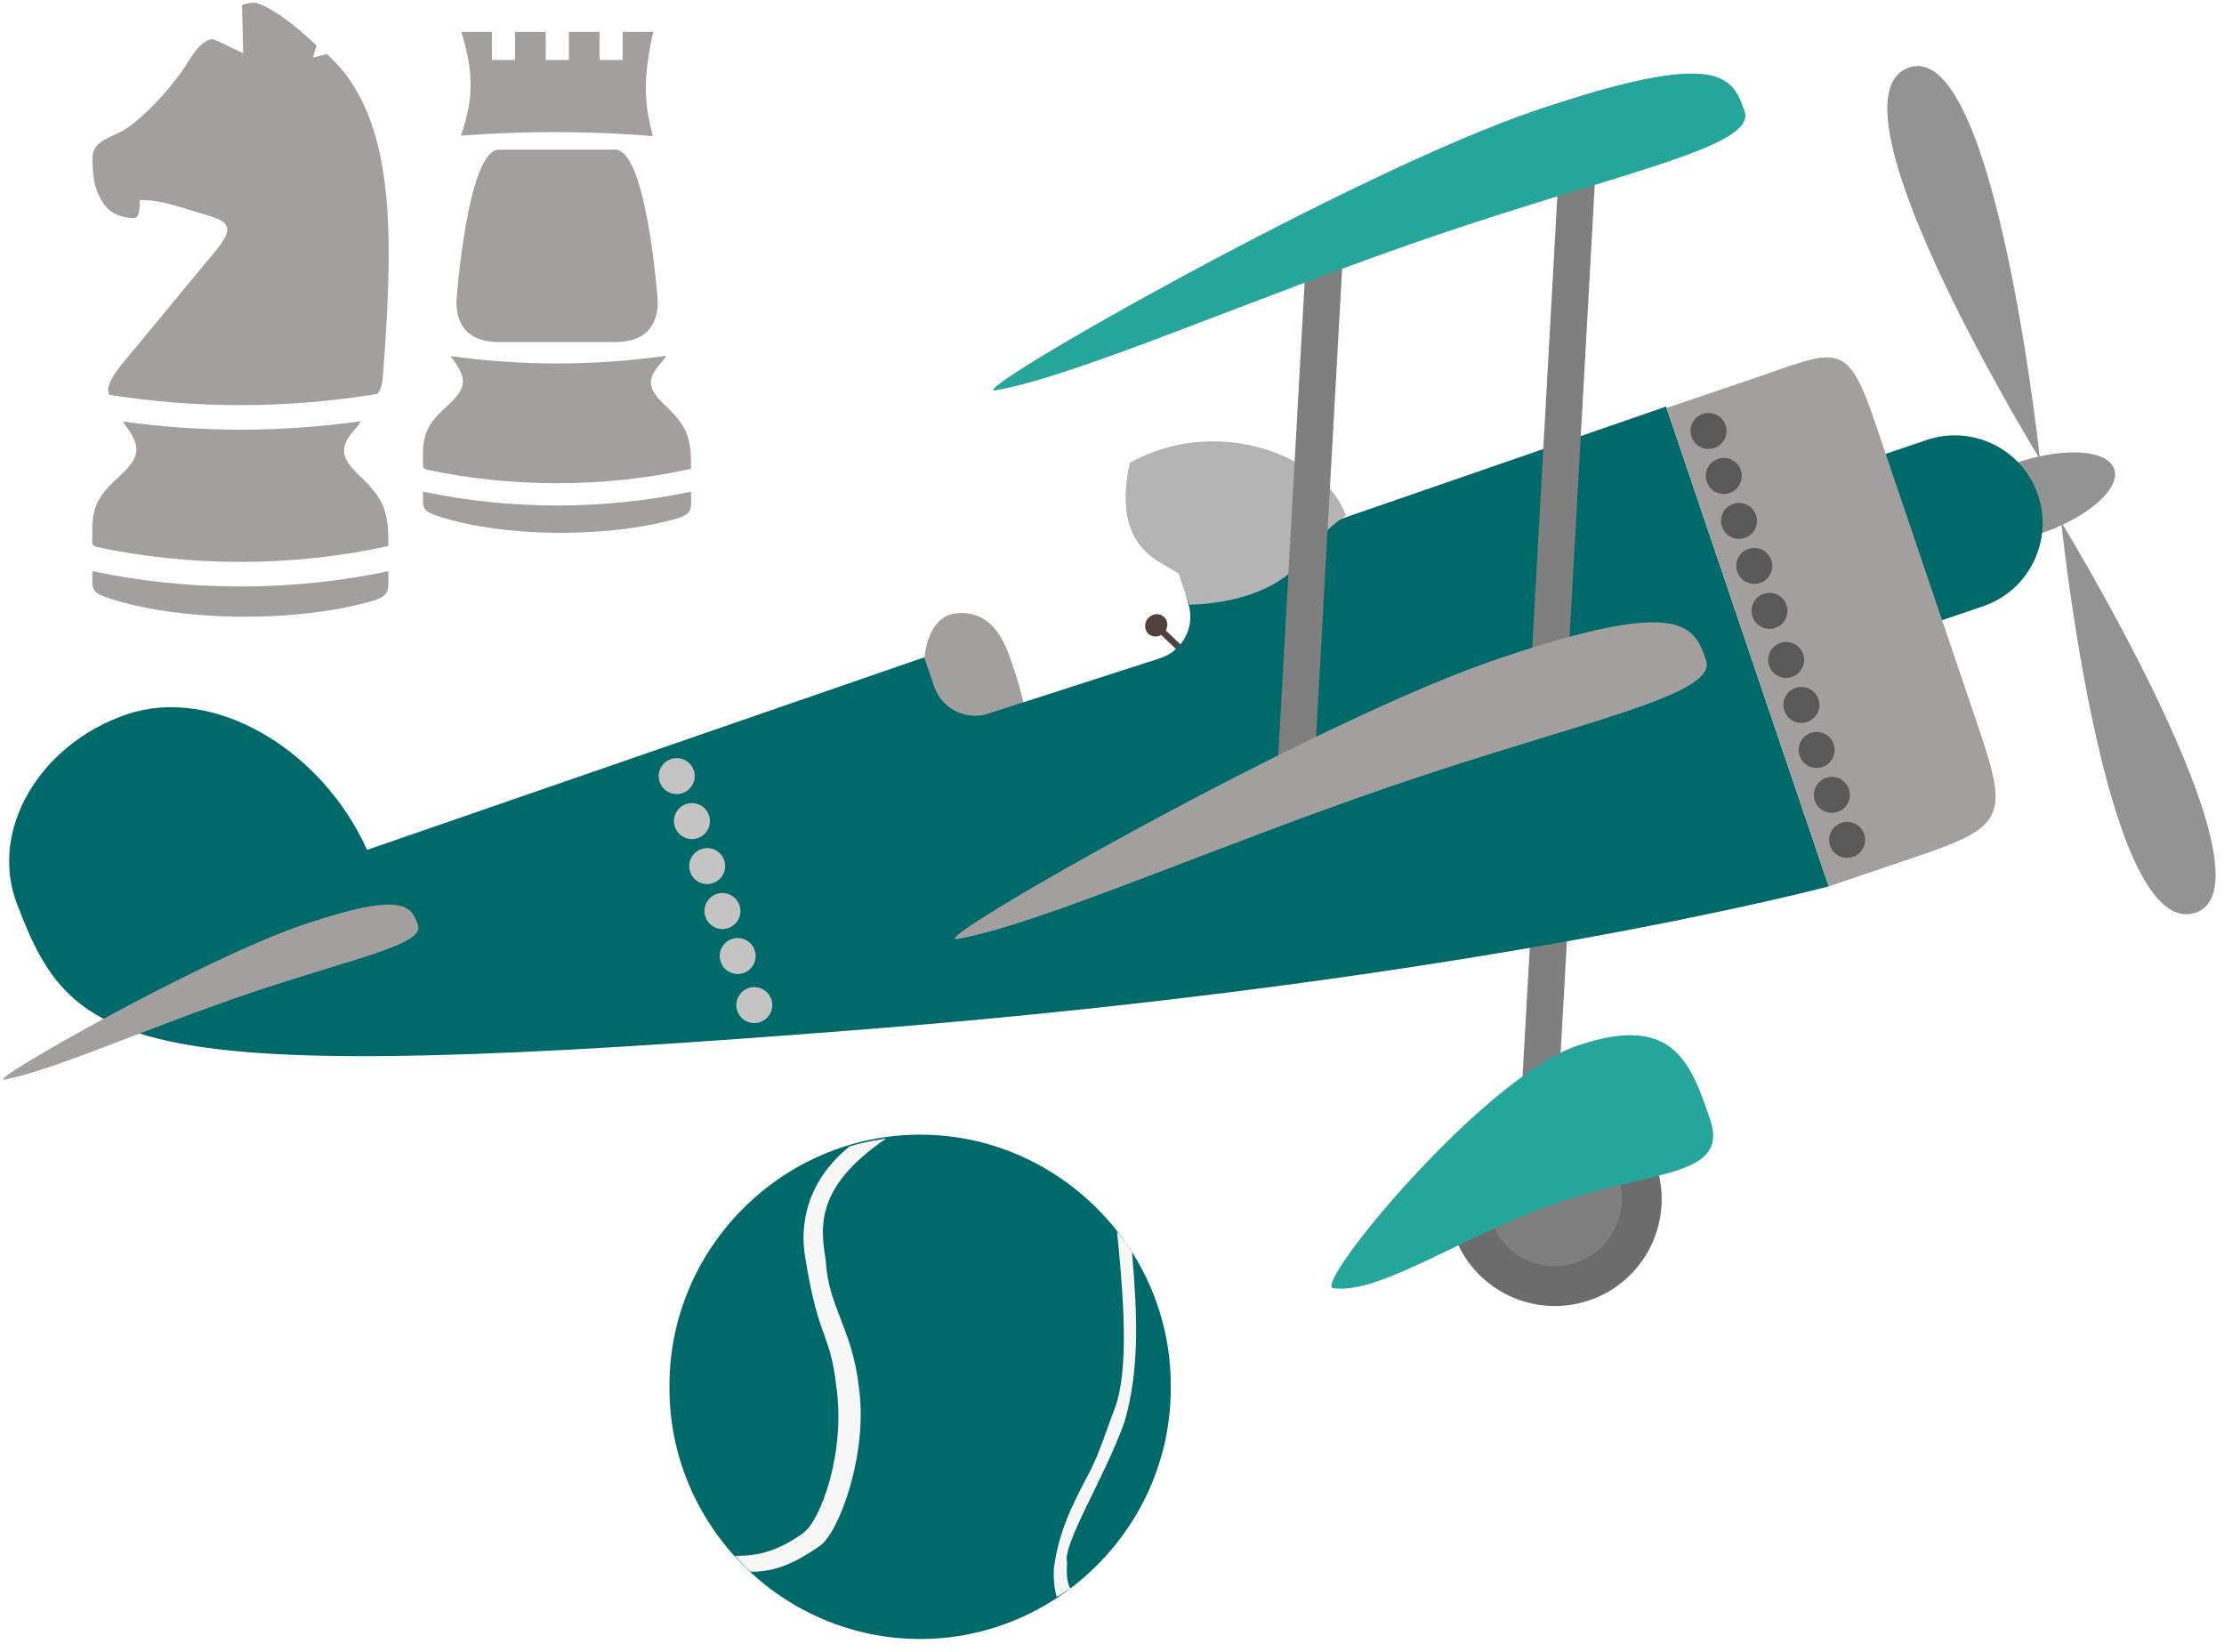
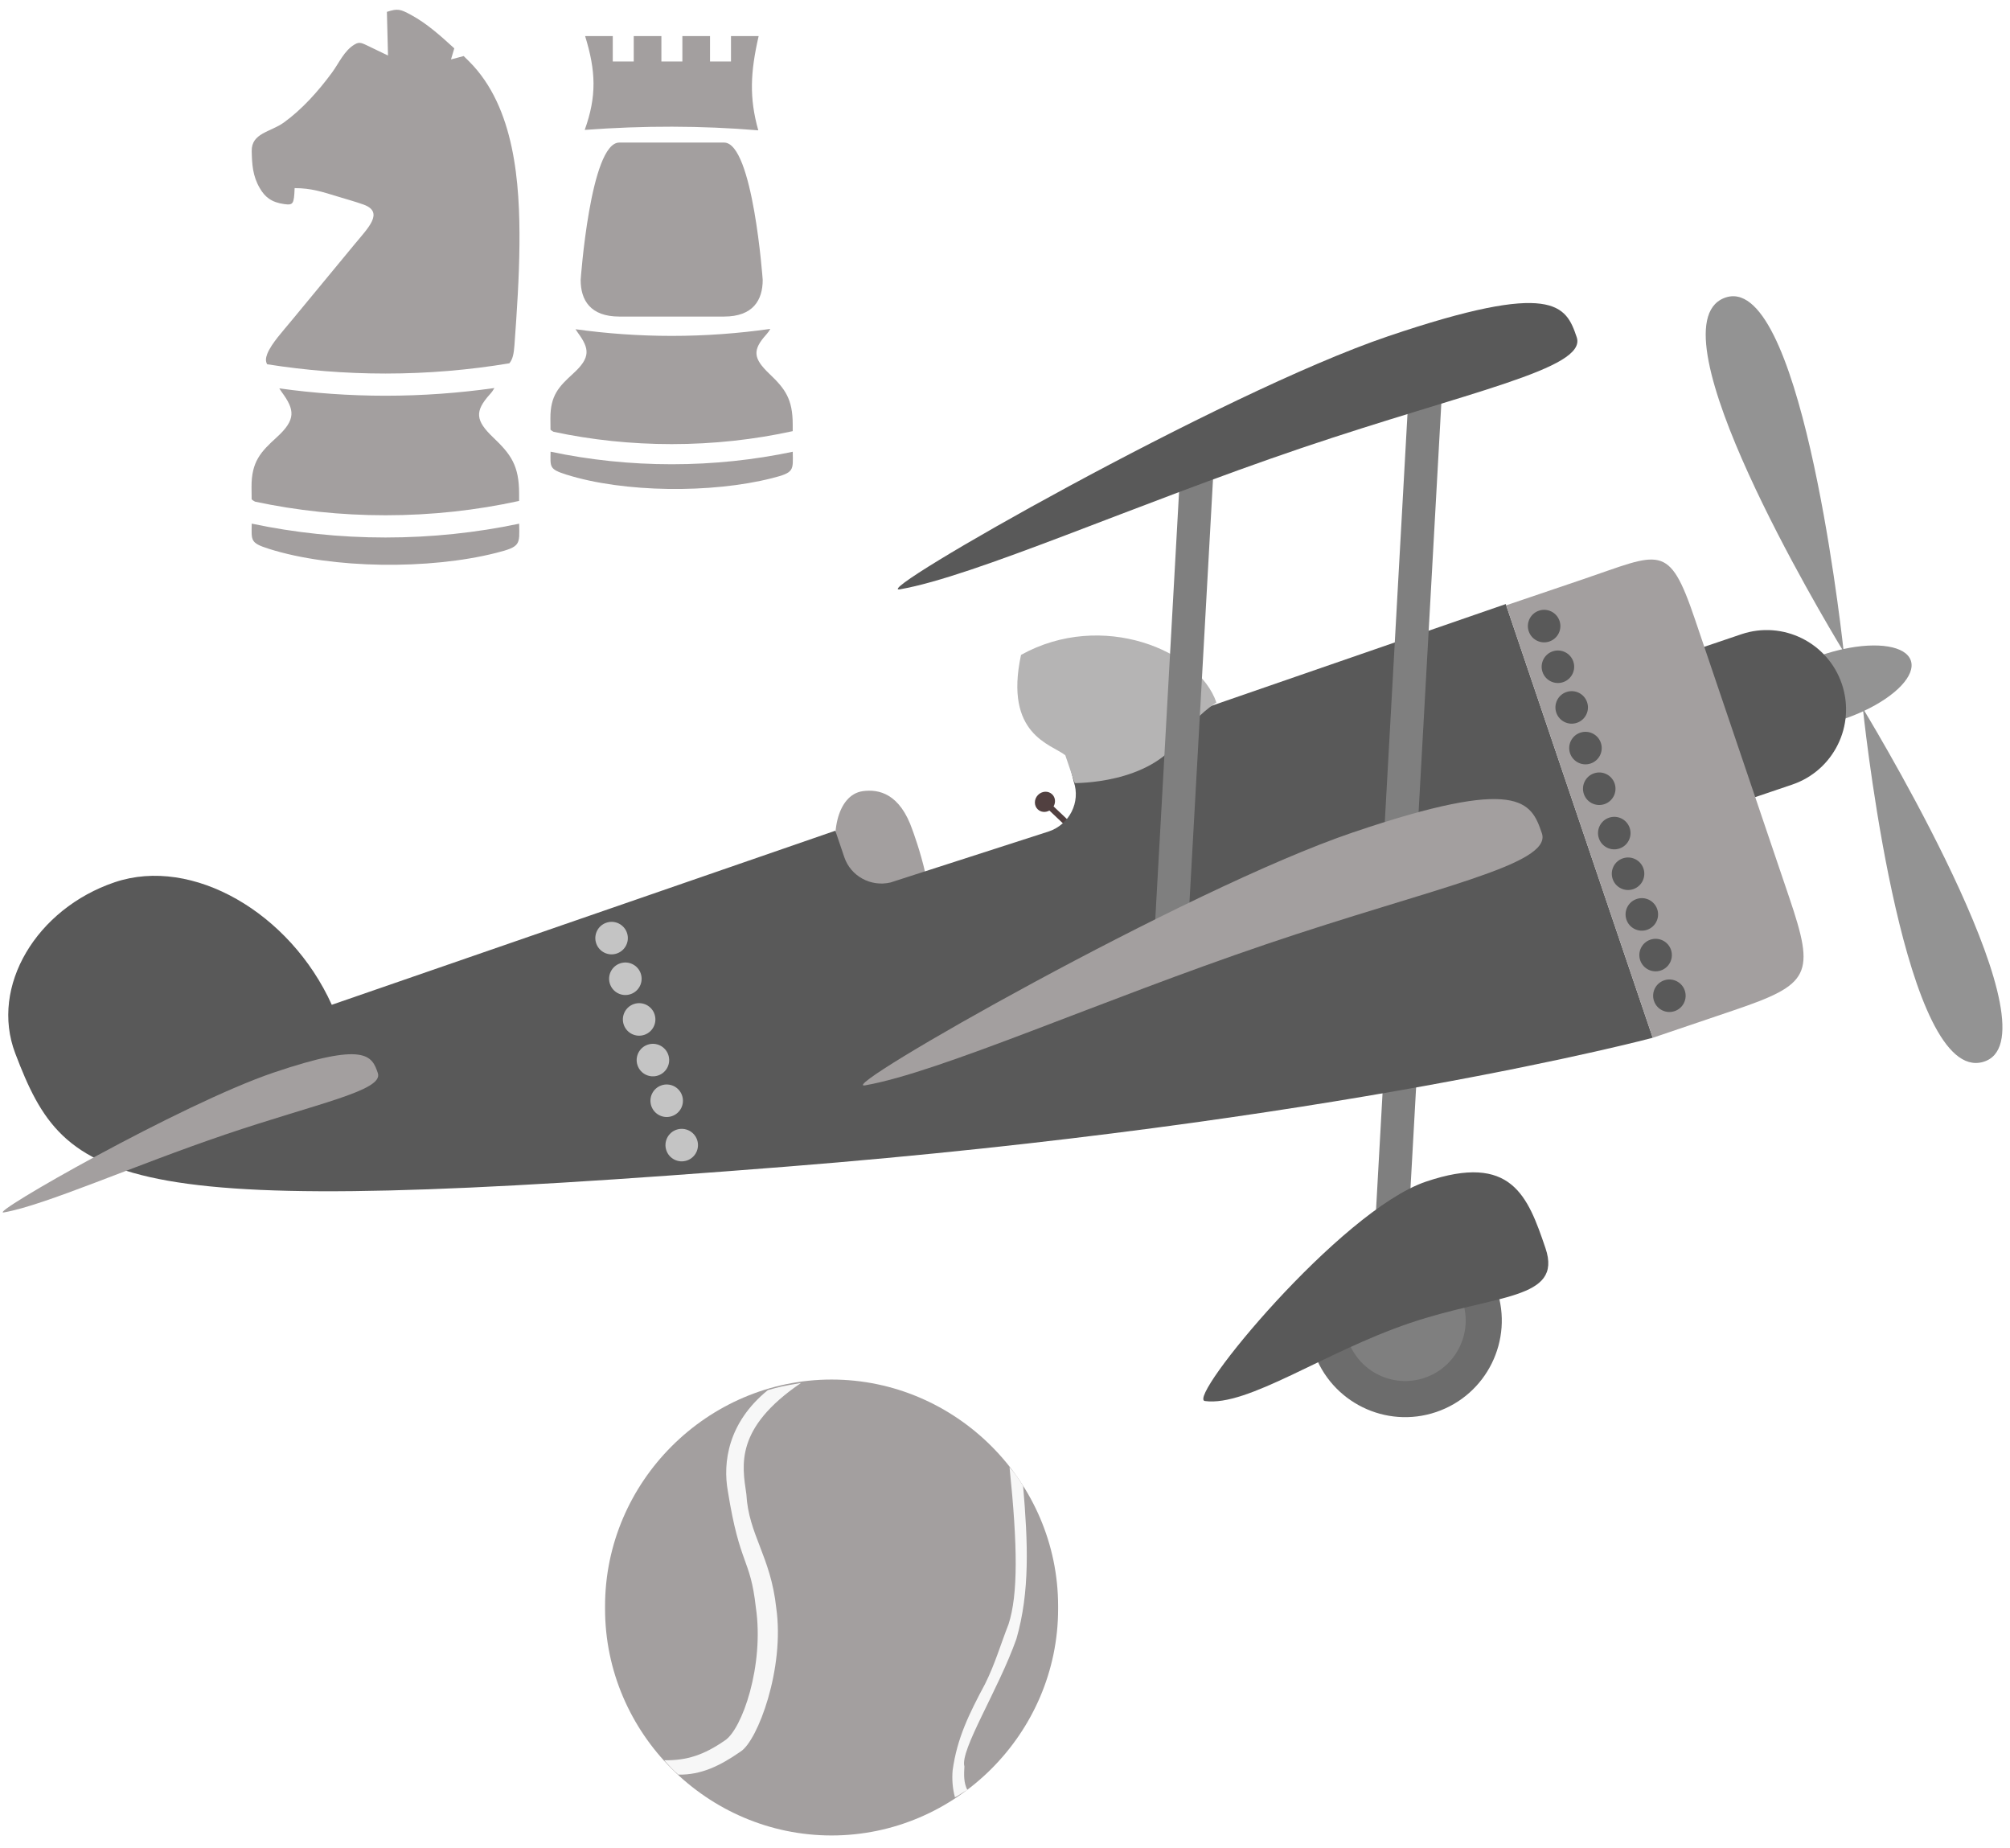
- <svg xmlns="http://www.w3.org/2000/svg" width="100%" height="100%" viewBox="0 0 136 101" version="1.1" xml:space="preserve" style="fill-rule:evenodd;clip-rule:evenodd;stroke-linejoin:round;stroke-miterlimit:1.414;">
+ <svg xmlns="http://www.w3.org/2000/svg" width="100%" height="100%" viewBox="0 0 136 125" version="1.1" xml:space="preserve" style="fill-rule:evenodd;clip-rule:evenodd;stroke-linejoin:round;stroke-miterlimit:1.414;">
  <g id="games">
    <g>
-       <path d="M34.069,30.911c-2.825,0 -5.575,-0.295 -8.196,-0.849c-0.012,1.043 -0.107,1.176 1.062,1.547c3.884,1.228 9.832,1.28 13.907,0.247c1.52,-0.384 1.441,-0.51 1.416,-1.791c-2.618,0.551 -5.364,0.846 -8.189,0.846Zm-6.51,-9.135c0.046,0.073 0.092,0.143 0.152,0.226c0.8,1.088 0.887,1.686 -0.314,2.778c-0.964,0.881 -1.545,1.475 -1.536,3.042l0.007,0.752c0.052,0.053 0.126,0.098 0.209,0.141c2.553,0.545 5.23,0.834 7.992,0.834c2.83,0 5.575,-0.306 8.186,-0.877l0,-0.456c0,-1.714 -0.51,-2.407 -1.577,-3.423c-1.1,-1.048 -1.16,-1.606 -0.204,-2.664c0.119,-0.132 0.204,-0.256 0.267,-0.374c-2.163,0.306 -4.39,0.472 -6.672,0.472c-2.223,0 -4.397,-0.158 -6.51,-0.451Zm10.053,-12.626c1.958,0 2.613,9.292 2.613,9.292c0,1.367 -0.655,2.477 -2.613,2.477l-7.091,0c-1.957,0 -2.613,-1.11 -2.613,-2.477c0,0 0.656,-9.292 2.613,-9.292l7.091,0Zm2.339,-7.203c-0.561,2.452 -0.643,4.178 -0.024,6.375c-3.851,-0.321 -7.767,-0.324 -11.744,-0.028c0.821,-2.283 0.756,-3.987 0.027,-6.347l1.871,0l0,1.719l1.418,0l0,-1.719l1.872,0l0,1.719l1.418,0l0,-1.719l1.872,0l0,1.719l1.418,0l0,-1.719l1.872,0Z" style="fill:#a39f9f;" />
-       <path d="M7.514,25.777c0.051,0.081 0.102,0.158 0.168,0.25c0.883,1.202 0.98,1.862 -0.347,3.068c-1.064,0.972 -1.706,1.629 -1.696,3.359l0.008,0.83c0.058,0.06 0.139,0.108 0.231,0.156c2.819,0.603 5.775,0.921 8.826,0.921c3.125,0 6.156,-0.338 9.04,-0.969l0,-0.502c0,-1.894 -0.563,-2.659 -1.742,-3.781c-1.216,-1.157 -1.281,-1.774 -0.225,-2.942c0.131,-0.146 0.225,-0.282 0.294,-0.413c-2.388,0.338 -4.848,0.521 -7.367,0.521c-2.456,0 -4.856,-0.174 -7.19,-0.498m7.19,10.088c-3.12,0 -6.157,-0.325 -9.052,-0.938c-0.013,1.152 -0.118,1.299 1.174,1.709c4.288,1.356 10.857,1.414 15.357,0.273c1.678,-0.424 1.591,-0.563 1.563,-1.978c-2.89,0.609 -5.923,0.934 -9.042,0.934m8.722,-12.991c-0.04,0.543 -0.106,0.925 -0.344,1.209c-2.699,0.447 -5.497,0.691 -8.378,0.691c-2.749,0 -5.425,-0.22 -8.009,-0.628c-0.121,-0.203 -0.094,-0.435 0.009,-0.703c0.276,-0.706 1.095,-1.58 1.643,-2.252l4.271,-5.171c0.909,-1.099 2.011,-2.161 0.604,-2.674c-0.572,-0.204 -1.153,-0.364 -1.737,-0.541c-1.052,-0.322 -1.814,-0.573 -2.93,-0.573c-0.043,1.074 -0.097,1.161 -0.695,1.082c-0.884,-0.12 -1.321,-0.489 -1.664,-1.082c-0.483,-0.824 -0.528,-1.624 -0.544,-2.507c-0.026,-1.219 1.27,-1.283 2.172,-1.93c1.229,-0.887 2.325,-2.109 3.263,-3.385c0.474,-0.648 0.824,-1.484 1.528,-1.898c0.367,-0.218 0.507,-0.086 1.174,0.228l1.084,0.522l-0.075,-2.953c0.739,-0.246 0.919,-0.18 1.632,0.203c1.085,0.591 2.004,1.422 2.928,2.264l-0.224,0.749l0.859,-0.228l0.378,0.374c3.093,3.097 3.431,8.253 3.395,12.372c-0.02,2.267 -0.17,4.522 -0.34,6.831" style="fill:#a39f9f;fill-rule:nonzero;" />
+       <path d="M45.45,31.405c-2.825,0 -5.575,-0.294 -8.197,-0.849c-0.012,1.043 -0.106,1.177 1.063,1.548c3.883,1.227 9.832,1.28 13.907,0.246c1.519,-0.383 1.44,-0.509 1.415,-1.79c-2.617,0.551 -5.363,0.845 -8.188,0.845Zm-6.51,-9.134c0.046,0.072 0.092,0.142 0.151,0.226c0.8,1.088 0.888,1.685 -0.314,2.777c-0.964,0.881 -1.545,1.476 -1.536,3.042l0.007,0.752c0.053,0.054 0.127,0.098 0.21,0.142c2.552,0.545 5.229,0.833 7.992,0.833c2.83,0 5.575,-0.305 8.186,-0.877l0,-0.455c0,-1.715 -0.51,-2.408 -1.578,-3.423c-1.1,-1.048 -1.159,-1.607 -0.203,-2.665c0.119,-0.132 0.203,-0.255 0.266,-0.374c-2.162,0.307 -4.39,0.473 -6.671,0.473c-2.224,0 -4.397,-0.158 -6.51,-0.451Zm10.053,-12.627c1.957,0 2.613,9.292 2.613,9.292c0,1.368 -0.656,2.478 -2.613,2.478l-7.092,0c-1.957,0 -2.613,-1.11 -2.613,-2.478c0,0 0.656,-9.292 2.613,-9.292l7.092,0Zm2.338,-7.203c-0.561,2.452 -0.642,4.179 -0.024,6.376c-3.851,-0.322 -7.767,-0.325 -11.744,-0.029c0.821,-2.282 0.757,-3.987 0.027,-6.347l1.871,0l0,1.719l1.419,0l0,-1.719l1.871,0l0,1.719l1.419,0l0,-1.719l1.871,0l0,1.719l1.419,0l0,-1.719l1.871,0Z" style="fill:#a39f9f;" />
+       <path d="M18.895,26.272c0.051,0.08 0.102,0.157 0.167,0.25c0.884,1.201 0.981,1.861 -0.346,3.067c-1.065,0.973 -1.707,1.629 -1.697,3.359l0.008,0.831c0.058,0.059 0.14,0.108 0.231,0.156c2.819,0.602 5.776,0.921 8.826,0.921c3.125,0 6.157,-0.338 9.04,-0.969l0,-0.503c0,-1.893 -0.563,-2.658 -1.742,-3.78c-1.215,-1.158 -1.281,-1.774 -0.225,-2.943c0.132,-0.145 0.225,-0.282 0.295,-0.412c-2.389,0.338 -4.849,0.521 -7.368,0.521c-2.456,0 -4.856,-0.174 -7.189,-0.498m7.189,10.088c-3.12,0 -6.156,-0.326 -9.052,-0.938c-0.013,1.152 -0.117,1.299 1.174,1.709c4.289,1.355 10.858,1.413 15.358,0.272c1.678,-0.423 1.59,-0.562 1.563,-1.977c-2.891,0.608 -5.923,0.934 -9.043,0.934m8.723,-12.992c-0.041,0.544 -0.107,0.926 -0.344,1.209c-2.7,0.448 -5.497,0.692 -8.379,0.692c-2.749,0 -5.425,-0.22 -8.008,-0.628c-0.121,-0.203 -0.095,-0.435 0.008,-0.704c0.277,-0.705 1.096,-1.58 1.644,-2.252l4.271,-5.17c0.909,-1.1 2.011,-2.161 0.603,-2.675c-0.571,-0.203 -1.153,-0.363 -1.736,-0.54c-1.052,-0.322 -1.815,-0.574 -2.931,-0.574c-0.042,1.075 -0.096,1.162 -0.694,1.082c-0.884,-0.12 -1.321,-0.488 -1.664,-1.082c-0.483,-0.823 -0.528,-1.623 -0.545,-2.506c-0.025,-1.22 1.27,-1.283 2.172,-1.931c1.229,-0.886 2.326,-2.109 3.264,-3.384c0.474,-0.648 0.824,-1.485 1.528,-1.899c0.366,-0.218 0.507,-0.085 1.174,0.229l1.083,0.522l-0.075,-2.954c0.74,-0.245 0.92,-0.179 1.632,0.204c1.086,0.59 2.004,1.421 2.928,2.264l-0.223,0.749l0.859,-0.228l0.378,0.373c3.093,3.098 3.43,8.253 3.395,12.373c-0.02,2.267 -0.171,4.522 -0.34,6.83" style="fill:#a39f9f;fill-rule:nonzero;" />
    </g>
    <g>
-       <path d="M70.219,38.752c-0.264,-0.25 -0.262,-0.683 0.005,-0.965c0.268,-0.282 0.699,-0.308 0.964,-0.057c0.223,0.211 0.254,0.551 0.099,0.821l3.051,2.891l-0.272,0.288l-3.061,-2.9c-0.256,0.144 -0.574,0.123 -0.786,-0.078" style="fill:#514040;fill-rule:nonzero;" />
-       <path d="M56.9,43.131c-0.858,-2.532 -0.273,-5.37 1.478,-5.612c1.065,-0.147 2.516,0.133 3.374,2.665c0,0 2.134,5.69 0.505,6.242l-0.772,0.262c-1.674,0.567 -3.727,-1.025 -4.585,-3.557" style="fill:#a39f9f;fill-rule:nonzero;" />
-       <path d="M95.972,54.766l-2.242,-0.125l-0.985,17.662l2.242,0.125l0.985,-17.662Z" style="fill:#7f7f7f;" />
-       <path d="M7.755,43.683c5.274,-1.788 11.889,2.084 14.694,8.288l34.071,-11.776l0.606,1.788c0.44,1.297 1.801,2.024 3.125,1.715l10.716,-3.455c1.4,-0.474 2.155,-1.979 1.687,-3.36l-0.444,-1.764l29.673,-10.256l9.944,29.339c0,0 -21.668,5.785 -58.549,8.713c-45.623,3.623 -48.774,1.477 -52.247,-7.661c-1.727,-4.543 1.45,-9.784 6.724,-11.571" style="fill:#006969;fill-rule:nonzero;" />
-       <path d="M118.788,32.245c-0.405,-1.197 1.617,-2.963 4.517,-3.946c0.455,-0.155 0.904,-0.277 1.341,-0.375c-1.214,-2.003 -13.004,-21.714 -8.007,-23.755c5.084,-2.077 7.83,21.421 8.088,23.737c2.307,-0.501 4.225,-0.217 4.563,0.78c0.338,0.997 -1.012,2.389 -3.148,3.394c1.202,1.994 13.31,22.321 8.011,23.763c-5.208,1.418 -7.833,-21.401 -8.087,-23.728c-0.406,0.188 -0.837,0.363 -1.292,0.518c-2.9,0.983 -5.58,0.809 -5.986,-0.388" style="fill:#939393;fill-rule:nonzero;" />
-       <path d="M124.623,30.268c0.951,2.808 -0.553,5.856 -3.361,6.808l-3.751,1.271c-2.808,0.952 -5.856,-0.553 -6.808,-3.361c-0.952,-2.808 0.553,-5.856 3.361,-6.808l3.751,-1.271c2.808,-0.952 5.856,0.553 6.808,3.361" style="fill:#006969;fill-rule:nonzero;" />
-       <path d="M101.911,24.947l5.21,-1.766c5.224,-1.771 5.784,-2.535 7.555,2.69l6.385,18.837c1.77,5.225 1.45,5.873 -3.775,7.644l-5.46,1.851l-9.915,-29.256Z" style="fill:#a39f9f;fill-rule:nonzero;" />
-       <path d="M103.437,26.706c0.195,0.575 0.819,0.884 1.395,0.689c0.575,-0.195 0.883,-0.82 0.688,-1.395c-0.195,-0.576 -0.819,-0.884 -1.394,-0.689c-0.576,0.195 -0.884,0.82 -0.689,1.395" style="fill:#595959;fill-rule:nonzero;" />
-       <path d="M104.369,29.457c0.195,0.575 0.819,0.884 1.395,0.688c0.575,-0.195 0.884,-0.819 0.689,-1.394c-0.196,-0.576 -0.82,-0.884 -1.395,-0.689c-0.576,0.195 -0.884,0.819 -0.689,1.395" style="fill:#595959;fill-rule:nonzero;" />
-       <path d="M105.301,32.207c0.195,0.576 0.82,0.884 1.395,0.689c0.575,-0.195 0.884,-0.819 0.689,-1.395c-0.195,-0.575 -0.82,-0.884 -1.395,-0.688c-0.576,0.194 -0.884,0.819 -0.689,1.394" style="fill:#595959;fill-rule:nonzero;" />
-       <path d="M106.233,34.958c0.195,0.575 0.82,0.884 1.395,0.689c0.576,-0.195 0.884,-0.82 0.689,-1.395c-0.195,-0.576 -0.82,-0.884 -1.395,-0.689c-0.575,0.195 -0.884,0.82 -0.689,1.395" style="fill:#595959;fill-rule:nonzero;" />
-       <path d="M107.166,37.709c0.195,0.575 0.819,0.883 1.395,0.688c0.575,-0.195 0.883,-0.819 0.688,-1.394c-0.195,-0.576 -0.819,-0.885 -1.395,-0.69c-0.575,0.196 -0.883,0.82 -0.688,1.396" style="fill:#595959;fill-rule:nonzero;" />
-       <path d="M108.183,40.709c0.195,0.575 0.819,0.884 1.395,0.689c0.575,-0.195 0.883,-0.82 0.688,-1.395c-0.195,-0.575 -0.819,-0.884 -1.395,-0.689c-0.575,0.195 -0.883,0.82 -0.688,1.395" style="fill:#595959;fill-rule:nonzero;" />
-       <path d="M109.115,43.46c0.195,0.575 0.819,0.883 1.395,0.688c0.575,-0.195 0.883,-0.819 0.689,-1.394c-0.196,-0.576 -0.82,-0.884 -1.395,-0.689c-0.576,0.195 -0.884,0.819 -0.689,1.395" style="fill:#595959;fill-rule:nonzero;" />
-       <path d="M40.339,47.813c0.195,0.575 0.819,0.883 1.395,0.688c0.575,-0.195 0.884,-0.819 0.689,-1.394c-0.195,-0.576 -0.82,-0.884 -1.395,-0.689c-0.576,0.195 -0.884,0.82 -0.689,1.395" style="fill:#c4c4c4;fill-rule:nonzero;" />
-       <path d="M41.271,50.563c0.195,0.576 0.819,0.884 1.395,0.689c0.575,-0.195 0.884,-0.819 0.689,-1.395c-0.195,-0.575 -0.82,-0.884 -1.395,-0.689c-0.576,0.195 -0.884,0.82 -0.689,1.395" style="fill:#c4c4c4;fill-rule:nonzero;" />
-       <path d="M42.203,53.314c0.195,0.575 0.82,0.884 1.395,0.689c0.576,-0.195 0.884,-0.82 0.689,-1.395c-0.195,-0.576 -0.82,-0.884 -1.395,-0.689c-0.575,0.195 -0.884,0.819 -0.689,1.395" style="fill:#c4c4c4;fill-rule:nonzero;" />
-       <path d="M43.136,56.065c0.195,0.575 0.819,0.883 1.395,0.688c0.575,-0.195 0.883,-0.819 0.688,-1.394c-0.195,-0.576 -0.819,-0.885 -1.395,-0.69c-0.575,0.196 -0.884,0.82 -0.688,1.396" style="fill:#c4c4c4;fill-rule:nonzero;" />
-       <path d="M44.068,58.815c0.195,0.575 0.819,0.884 1.395,0.689c0.575,-0.195 0.883,-0.82 0.688,-1.395c-0.195,-0.576 -0.819,-0.884 -1.394,-0.689c-0.576,0.195 -0.884,0.82 -0.689,1.395" style="fill:#c4c4c4;fill-rule:nonzero;" />
-       <path d="M45.085,61.816c0.195,0.575 0.819,0.883 1.395,0.688c0.575,-0.195 0.883,-0.819 0.689,-1.394c-0.196,-0.576 -0.82,-0.884 -1.396,-0.69c-0.575,0.196 -0.883,0.82 -0.688,1.396" style="fill:#c4c4c4;fill-rule:nonzero;" />
-       <path d="M110.047,46.21c0.195,0.576 0.82,0.884 1.395,0.689c0.575,-0.195 0.884,-0.819 0.689,-1.395c-0.195,-0.576 -0.82,-0.884 -1.395,-0.689c-0.576,0.195 -0.884,0.82 -0.689,1.395" style="fill:#595959;fill-rule:nonzero;" />
-       <path d="M110.979,48.961c0.195,0.575 0.82,0.883 1.395,0.689c0.576,-0.195 0.884,-0.82 0.689,-1.395c-0.195,-0.576 -0.82,-0.884 -1.395,-0.689c-0.575,0.195 -0.884,0.819 -0.689,1.395" style="fill:#595959;fill-rule:nonzero;" />
-       <path d="M111.912,51.712c0.195,0.575 0.819,0.883 1.395,0.688c0.575,-0.195 0.883,-0.819 0.688,-1.395c-0.195,-0.575 -0.819,-0.883 -1.395,-0.688c-0.575,0.195 -0.883,0.819 -0.688,1.395" style="fill:#595959;fill-rule:nonzero;" />
-       <path d="M72.08,35.09c-0.951,-0.756 -4.158,-1.376 -2.996,-6.789c5.485,-3.043 12.025,-0.3 13.219,3.222c0.004,0.012 -1.342,0.805 -2.399,2.381c-2.132,3.177 -7.189,3.053 -7.183,3.073l-0.641,-1.887Z" style="fill:#b5b4b4;fill-rule:nonzero;" />
-       <path d="M0.263,66.016c2.8,-0.487 8.783,-3.169 15.002,-5.277c6.219,-2.108 10.702,-2.963 10.301,-4.146c-0.401,-1.183 -0.84,-2.141 -7.058,-0.034c-6.219,2.108 -19.475,9.671 -18.245,9.457" style="fill:#a39f9f;fill-rule:nonzero;" />
-       <path d="M97.577,10.303l-2.243,-0.125l-1.709,30.737l2.242,0.125l1.71,-30.737Z" style="fill:#7f7f7f;" />
-       <path d="M82.196,14.23l-2.242,-0.125l-1.817,32.644l2.242,0.125l1.817,-32.644Z" style="fill:#7f7f7f;" />
-       <path d="M58.533,57.42c5.068,-0.881 15.894,-5.735 27.15,-9.55c11.255,-3.815 19.369,-5.363 18.643,-7.503c-0.725,-2.141 -1.519,-3.876 -12.774,-0.061c-11.255,3.814 -35.246,17.502 -33.019,17.114" style="fill:#a39f9f;fill-rule:nonzero;" />
-       <path d="M60.89,23.866c5.068,-0.882 15.895,-5.736 27.15,-9.551c11.255,-3.814 19.369,-5.363 18.644,-7.503c-0.726,-2.141 -1.52,-3.876 -12.775,-0.061c-11.255,3.814 -35.246,17.502 -33.019,17.115" style="fill:#26a69a;fill-rule:nonzero;" />
-       <path d="M88.889,75.428c1.159,3.418 4.869,5.249 8.287,4.091c3.418,-1.158 5.25,-4.868 4.091,-8.286c-1.158,-3.418 -4.868,-5.25 -8.286,-4.092c-3.418,1.159 -5.25,4.869 -4.092,8.287" style="fill:#6c6c6c;fill-rule:nonzero;" />
-       <path d="M91.202,74.644c0.726,2.14 3.049,3.287 5.19,2.562c2.14,-0.726 3.288,-3.049 2.562,-5.189c-0.726,-2.141 -3.049,-3.288 -5.189,-2.563c-2.141,0.726 -3.288,3.049 -2.563,5.19" style="fill:#7f7f7f;fill-rule:nonzero;" />
-       <path d="M81.524,78.775c2.898,0.398 8.063,-3.307 13.857,-5.271c5.794,-1.964 10.386,-1.538 9.189,-5.069c-1.197,-3.531 -2.297,-6.464 -8.091,-4.5c-5.794,1.963 -16.228,14.665 -14.955,14.84" style="fill:#26a69a;fill-rule:nonzero;" />
+       <path d="M70.219,54.752c-0.264,-0.25 -0.262,-0.683 0.005,-0.965c0.268,-0.282 0.699,-0.308 0.964,-0.057c0.223,0.211 0.254,0.551 0.099,0.821l3.051,2.891l-0.272,0.288l-3.061,-2.9c-0.256,0.144 -0.574,0.123 -0.786,-0.078" style="fill:#514040;fill-rule:nonzero;" />
+       <path d="M56.9,59.131c-0.858,-2.532 -0.273,-5.37 1.478,-5.612c1.065,-0.147 2.516,0.133 3.374,2.665c0,0 2.134,5.69 0.505,6.242l-0.772,0.262c-1.674,0.567 -3.727,-1.025 -4.585,-3.557" style="fill:#a39f9f;fill-rule:nonzero;" />
+       <path d="M95.972,70.766l-2.242,-0.125l-0.985,17.662l2.242,0.125l0.985,-17.662Z" style="fill:#7f7f7f;" />
+       <path d="M7.755,59.683c5.274,-1.788 11.889,2.084 14.694,8.288l34.071,-11.776l0.606,1.788c0.44,1.297 1.801,2.024 3.125,1.715l10.716,-3.455c1.4,-0.474 2.155,-1.979 1.687,-3.36l-0.444,-1.764l29.673,-10.256l9.944,29.339c0,0 -21.668,5.785 -58.549,8.713c-45.623,3.623 -48.774,1.477 -52.247,-7.661c-1.727,-4.543 1.45,-9.784 6.724,-11.571" style="fill:#595959;fill-rule:nonzero;" />
+       <path d="M118.788,48.245c-0.405,-1.197 1.617,-2.963 4.517,-3.946c0.455,-0.155 0.904,-0.277 1.341,-0.375c-1.214,-2.003 -13.004,-21.714 -8.007,-23.755c5.084,-2.077 7.83,21.421 8.088,23.737c2.307,-0.501 4.225,-0.217 4.563,0.78c0.338,0.997 -1.012,2.389 -3.148,3.394c1.202,1.994 13.31,22.321 8.011,23.763c-5.208,1.418 -7.833,-21.401 -8.087,-23.728c-0.406,0.188 -0.837,0.363 -1.292,0.518c-2.9,0.983 -5.58,0.809 -5.986,-0.388" style="fill:#939393;fill-rule:nonzero;" />
+       <path d="M124.623,46.268c0.951,2.808 -0.553,5.856 -3.361,6.808l-3.751,1.271c-2.808,0.952 -5.856,-0.553 -6.808,-3.361c-0.952,-2.808 0.553,-5.856 3.361,-6.808l3.751,-1.271c2.808,-0.952 5.856,0.553 6.808,3.361" style="fill:#595959;fill-rule:nonzero;" />
+       <path d="M101.911,40.947l5.21,-1.766c5.224,-1.771 5.784,-2.535 7.555,2.69l6.385,18.837c1.77,5.225 1.45,5.873 -3.775,7.644l-5.46,1.851l-9.915,-29.256Z" style="fill:#a39f9f;fill-rule:nonzero;" />
+       <path d="M103.437,42.706c0.195,0.575 0.819,0.884 1.395,0.689c0.575,-0.195 0.883,-0.82 0.688,-1.395c-0.195,-0.576 -0.819,-0.884 -1.394,-0.689c-0.576,0.195 -0.884,0.82 -0.689,1.395" style="fill:#595959;fill-rule:nonzero;" />
+       <path d="M104.369,45.457c0.195,0.575 0.819,0.884 1.395,0.688c0.575,-0.195 0.884,-0.819 0.689,-1.394c-0.196,-0.576 -0.82,-0.884 -1.395,-0.689c-0.576,0.195 -0.884,0.819 -0.689,1.395" style="fill:#595959;fill-rule:nonzero;" />
+       <path d="M105.301,48.207c0.195,0.576 0.82,0.884 1.395,0.689c0.575,-0.195 0.884,-0.819 0.689,-1.395c-0.195,-0.575 -0.82,-0.884 -1.395,-0.688c-0.576,0.194 -0.884,0.819 -0.689,1.394" style="fill:#595959;fill-rule:nonzero;" />
+       <path d="M106.233,50.958c0.195,0.575 0.82,0.884 1.395,0.689c0.576,-0.195 0.884,-0.82 0.689,-1.395c-0.195,-0.576 -0.82,-0.884 -1.395,-0.689c-0.575,0.195 -0.884,0.82 -0.689,1.395" style="fill:#595959;fill-rule:nonzero;" />
+       <path d="M107.166,53.709c0.195,0.575 0.819,0.883 1.395,0.688c0.575,-0.195 0.883,-0.819 0.688,-1.394c-0.195,-0.576 -0.819,-0.885 -1.395,-0.69c-0.575,0.196 -0.883,0.82 -0.688,1.396" style="fill:#595959;fill-rule:nonzero;" />
+       <path d="M108.183,56.709c0.195,0.575 0.819,0.884 1.395,0.689c0.575,-0.195 0.883,-0.82 0.688,-1.395c-0.195,-0.575 -0.819,-0.884 -1.395,-0.689c-0.575,0.195 -0.883,0.82 -0.688,1.395" style="fill:#595959;fill-rule:nonzero;" />
+       <path d="M109.115,59.46c0.195,0.575 0.819,0.883 1.395,0.688c0.575,-0.195 0.883,-0.819 0.689,-1.394c-0.196,-0.576 -0.82,-0.884 -1.395,-0.689c-0.576,0.195 -0.884,0.819 -0.689,1.395" style="fill:#595959;fill-rule:nonzero;" />
+       <path d="M40.339,63.813c0.195,0.575 0.819,0.883 1.395,0.688c0.575,-0.195 0.884,-0.819 0.689,-1.394c-0.195,-0.576 -0.82,-0.884 -1.395,-0.689c-0.576,0.195 -0.884,0.82 -0.689,1.395" style="fill:#c4c4c4;fill-rule:nonzero;" />
+       <path d="M41.271,66.563c0.195,0.576 0.819,0.884 1.395,0.689c0.575,-0.195 0.884,-0.819 0.689,-1.395c-0.195,-0.575 -0.82,-0.884 -1.395,-0.689c-0.576,0.195 -0.884,0.82 -0.689,1.395" style="fill:#c4c4c4;fill-rule:nonzero;" />
+       <path d="M42.203,69.314c0.195,0.575 0.82,0.884 1.395,0.689c0.576,-0.195 0.884,-0.82 0.689,-1.395c-0.195,-0.576 -0.82,-0.884 -1.395,-0.689c-0.575,0.195 -0.884,0.819 -0.689,1.395" style="fill:#c4c4c4;fill-rule:nonzero;" />
+       <path d="M43.136,72.065c0.195,0.575 0.819,0.883 1.395,0.688c0.575,-0.195 0.883,-0.819 0.688,-1.394c-0.195,-0.576 -0.819,-0.885 -1.395,-0.69c-0.575,0.196 -0.884,0.82 -0.688,1.396" style="fill:#c4c4c4;fill-rule:nonzero;" />
+       <path d="M44.068,74.815c0.195,0.575 0.819,0.884 1.395,0.689c0.575,-0.195 0.883,-0.82 0.688,-1.395c-0.195,-0.576 -0.819,-0.884 -1.394,-0.689c-0.576,0.195 -0.884,0.82 -0.689,1.395" style="fill:#c4c4c4;fill-rule:nonzero;" />
+       <path d="M45.085,77.816c0.195,0.575 0.819,0.883 1.395,0.688c0.575,-0.195 0.883,-0.819 0.689,-1.394c-0.196,-0.576 -0.82,-0.884 -1.396,-0.69c-0.575,0.196 -0.883,0.82 -0.688,1.396" style="fill:#c4c4c4;fill-rule:nonzero;" />
+       <path d="M110.047,62.21c0.195,0.576 0.82,0.884 1.395,0.689c0.575,-0.195 0.884,-0.819 0.689,-1.395c-0.195,-0.576 -0.82,-0.884 -1.395,-0.689c-0.576,0.195 -0.884,0.82 -0.689,1.395" style="fill:#595959;fill-rule:nonzero;" />
+       <path d="M110.979,64.961c0.195,0.575 0.82,0.883 1.395,0.689c0.576,-0.195 0.884,-0.82 0.689,-1.395c-0.195,-0.576 -0.82,-0.884 -1.395,-0.689c-0.575,0.195 -0.884,0.819 -0.689,1.395" style="fill:#595959;fill-rule:nonzero;" />
+       <path d="M111.912,67.712c0.195,0.575 0.819,0.883 1.395,0.688c0.575,-0.195 0.883,-0.819 0.688,-1.395c-0.195,-0.575 -0.819,-0.883 -1.395,-0.688c-0.575,0.195 -0.883,0.819 -0.688,1.395" style="fill:#595959;fill-rule:nonzero;" />
+       <path d="M72.08,51.09c-0.951,-0.756 -4.158,-1.376 -2.996,-6.789c5.485,-3.043 12.025,-0.3 13.219,3.222c0.004,0.012 -1.342,0.805 -2.399,2.381c-2.132,3.177 -7.189,3.053 -7.183,3.073l-0.641,-1.887Z" style="fill:#b5b4b4;fill-rule:nonzero;" />
+       <path d="M0.263,82.016c2.8,-0.487 8.783,-3.169 15.002,-5.277c6.219,-2.108 10.702,-2.963 10.301,-4.146c-0.401,-1.183 -0.84,-2.141 -7.058,-0.034c-6.219,2.108 -19.475,9.671 -18.245,9.457" style="fill:#a39f9f;fill-rule:nonzero;" />
+       <path d="M97.577,26.303l-2.243,-0.125l-1.709,30.737l2.242,0.125l1.71,-30.737Z" style="fill:#7f7f7f;" />
+       <path d="M82.196,30.23l-2.242,-0.125l-1.817,32.644l2.242,0.125l1.817,-32.644Z" style="fill:#7f7f7f;" />
+       <path d="M58.533,73.42c5.068,-0.881 15.894,-5.735 27.15,-9.55c11.255,-3.815 19.369,-5.363 18.643,-7.503c-0.725,-2.141 -1.519,-3.876 -12.774,-0.061c-11.255,3.814 -35.246,17.502 -33.019,17.114" style="fill:#a39f9f;fill-rule:nonzero;" />
+       <path d="M60.89,39.866c5.068,-0.882 15.895,-5.736 27.15,-9.551c11.255,-3.814 19.369,-5.363 18.644,-7.503c-0.726,-2.141 -1.52,-3.876 -12.775,-0.061c-11.255,3.814 -35.246,17.502 -33.019,17.115" style="fill:#595959;fill-rule:nonzero;" />
+       <path d="M88.889,91.428c1.159,3.418 4.869,5.249 8.287,4.091c3.418,-1.158 5.25,-4.868 4.091,-8.286c-1.158,-3.418 -4.868,-5.25 -8.286,-4.092c-3.418,1.159 -5.25,4.869 -4.092,8.287" style="fill:#6c6c6c;fill-rule:nonzero;" />
+       <path d="M91.202,90.644c0.726,2.14 3.049,3.287 5.19,2.562c2.14,-0.726 3.288,-3.049 2.562,-5.189c-0.726,-2.141 -3.049,-3.288 -5.189,-2.563c-2.141,0.726 -3.288,3.049 -2.563,5.19" style="fill:#7f7f7f;fill-rule:nonzero;" />
+       <path d="M81.524,94.775c2.898,0.398 8.063,-3.307 13.857,-5.271c5.794,-1.964 10.386,-1.538 9.189,-5.069c-1.197,-3.531 -2.297,-6.464 -8.091,-4.5c-5.794,1.963 -16.228,14.665 -14.955,14.84" style="fill:#595959;fill-rule:nonzero;" />
    </g>
    <g>
-       <path d="M71.594,84.805c0,0.031 0,0.063 0,0.094c0,8.408 -6.919,15.327 -15.328,15.327c-8.408,0 -15.327,-6.919 -15.327,-15.327c0,-0.031 0,-0.063 0,-0.094c0,-0.031 0,-0.062 0,-0.093c0,-8.408 6.919,-15.327 15.327,-15.327c8.409,0 15.328,6.919 15.328,15.327c0,0.031 0,0.062 0,0.093Z" style="fill:#006969;" />
-       <path d="M45.898,96.111c-0.375,-0.313 -0.645,-0.637 -0.961,-0.973c1.55,0.025 2.699,-0.364 4.097,-1.33c1.17,-0.737 2.691,-5.084 2.106,-9.024c-0.381,-3.381 -1.073,-2.738 -1.89,-7.833c-0.355,-1.957 0.009,-4.664 2.704,-6.85c0.736,-0.208 1.038,-0.288 2.244,-0.484c-4.487,3.049 -3.988,5.555 -3.699,7.512c0.153,2.771 1.641,4.186 2.023,7.7c0.584,4.073 -1.246,8.987 -2.415,9.724c-1.398,0.966 -2.658,1.583 -4.208,1.558l-0.001,0Z" style="fill:#f7f7f7;" />
-       <path d="M68.307,75.311c0.378,0.439 0.589,0.734 0.919,1.269c0.328,3.865 0.465,7.155 -0.454,10.349c-1.221,3.452 -3.833,7.528 -3.519,8.63c-0.029,0.531 -0.059,1.086 0.2,1.593c-0.288,0.133 -0.552,0.361 -0.839,0.494c-0.165,-0.599 -0.209,-1.246 -0.157,-1.822c0.298,-2.187 1.125,-3.846 2.191,-5.842c0.675,-1.349 1.062,-2.699 1.593,-4.049c0.646,-2.006 0.62,-5.259 0.066,-10.622l0,0Z" style="fill:#f7f7f7;" />
+       <path d="M71.594,108.742c0,0.032 0,0.063 0,0.094c0,8.408 -6.919,15.327 -15.328,15.327c-8.408,0 -15.327,-6.919 -15.327,-15.327c0,-0.031 0,-0.062 0,-0.094c0,-0.031 0,-0.062 0,-0.093c0,-8.408 6.919,-15.327 15.327,-15.327c8.409,0 15.328,6.919 15.328,15.327c0,0.031 0,0.062 0,0.093Z" style="fill:#a39f9f;" />
+       <path d="M45.898,120.048c-0.375,-0.313 -0.645,-0.637 -0.961,-0.973c1.55,0.025 2.699,-0.364 4.097,-1.33c1.17,-0.737 2.691,-5.084 2.106,-9.024c-0.381,-3.381 -1.073,-2.738 -1.89,-7.833c-0.355,-1.957 0.009,-4.664 2.704,-6.85c0.736,-0.208 1.038,-0.288 2.244,-0.484c-4.487,3.049 -3.988,5.555 -3.699,7.512c0.153,2.771 1.641,4.186 2.023,7.7c0.584,4.073 -1.246,8.987 -2.415,9.724c-1.398,0.966 -2.658,1.583 -4.208,1.558l-0.001,0Z" style="fill:#f7f7f7;" />
+       <path d="M68.307,99.248c0.378,0.439 0.589,0.734 0.919,1.269c0.328,3.865 0.465,7.155 -0.454,10.349c-1.221,3.452 -3.833,7.528 -3.519,8.63c-0.029,0.531 -0.059,1.086 0.2,1.593c-0.288,0.133 -0.552,0.361 -0.839,0.494c-0.165,-0.599 -0.209,-1.246 -0.157,-1.822c0.298,-2.187 1.125,-3.846 2.191,-5.842c0.675,-1.349 1.062,-2.699 1.593,-4.049c0.646,-2.006 0.62,-5.258 0.066,-10.622l0,0Z" style="fill:#f7f7f7;" />
    </g>
  </g>
</svg>
